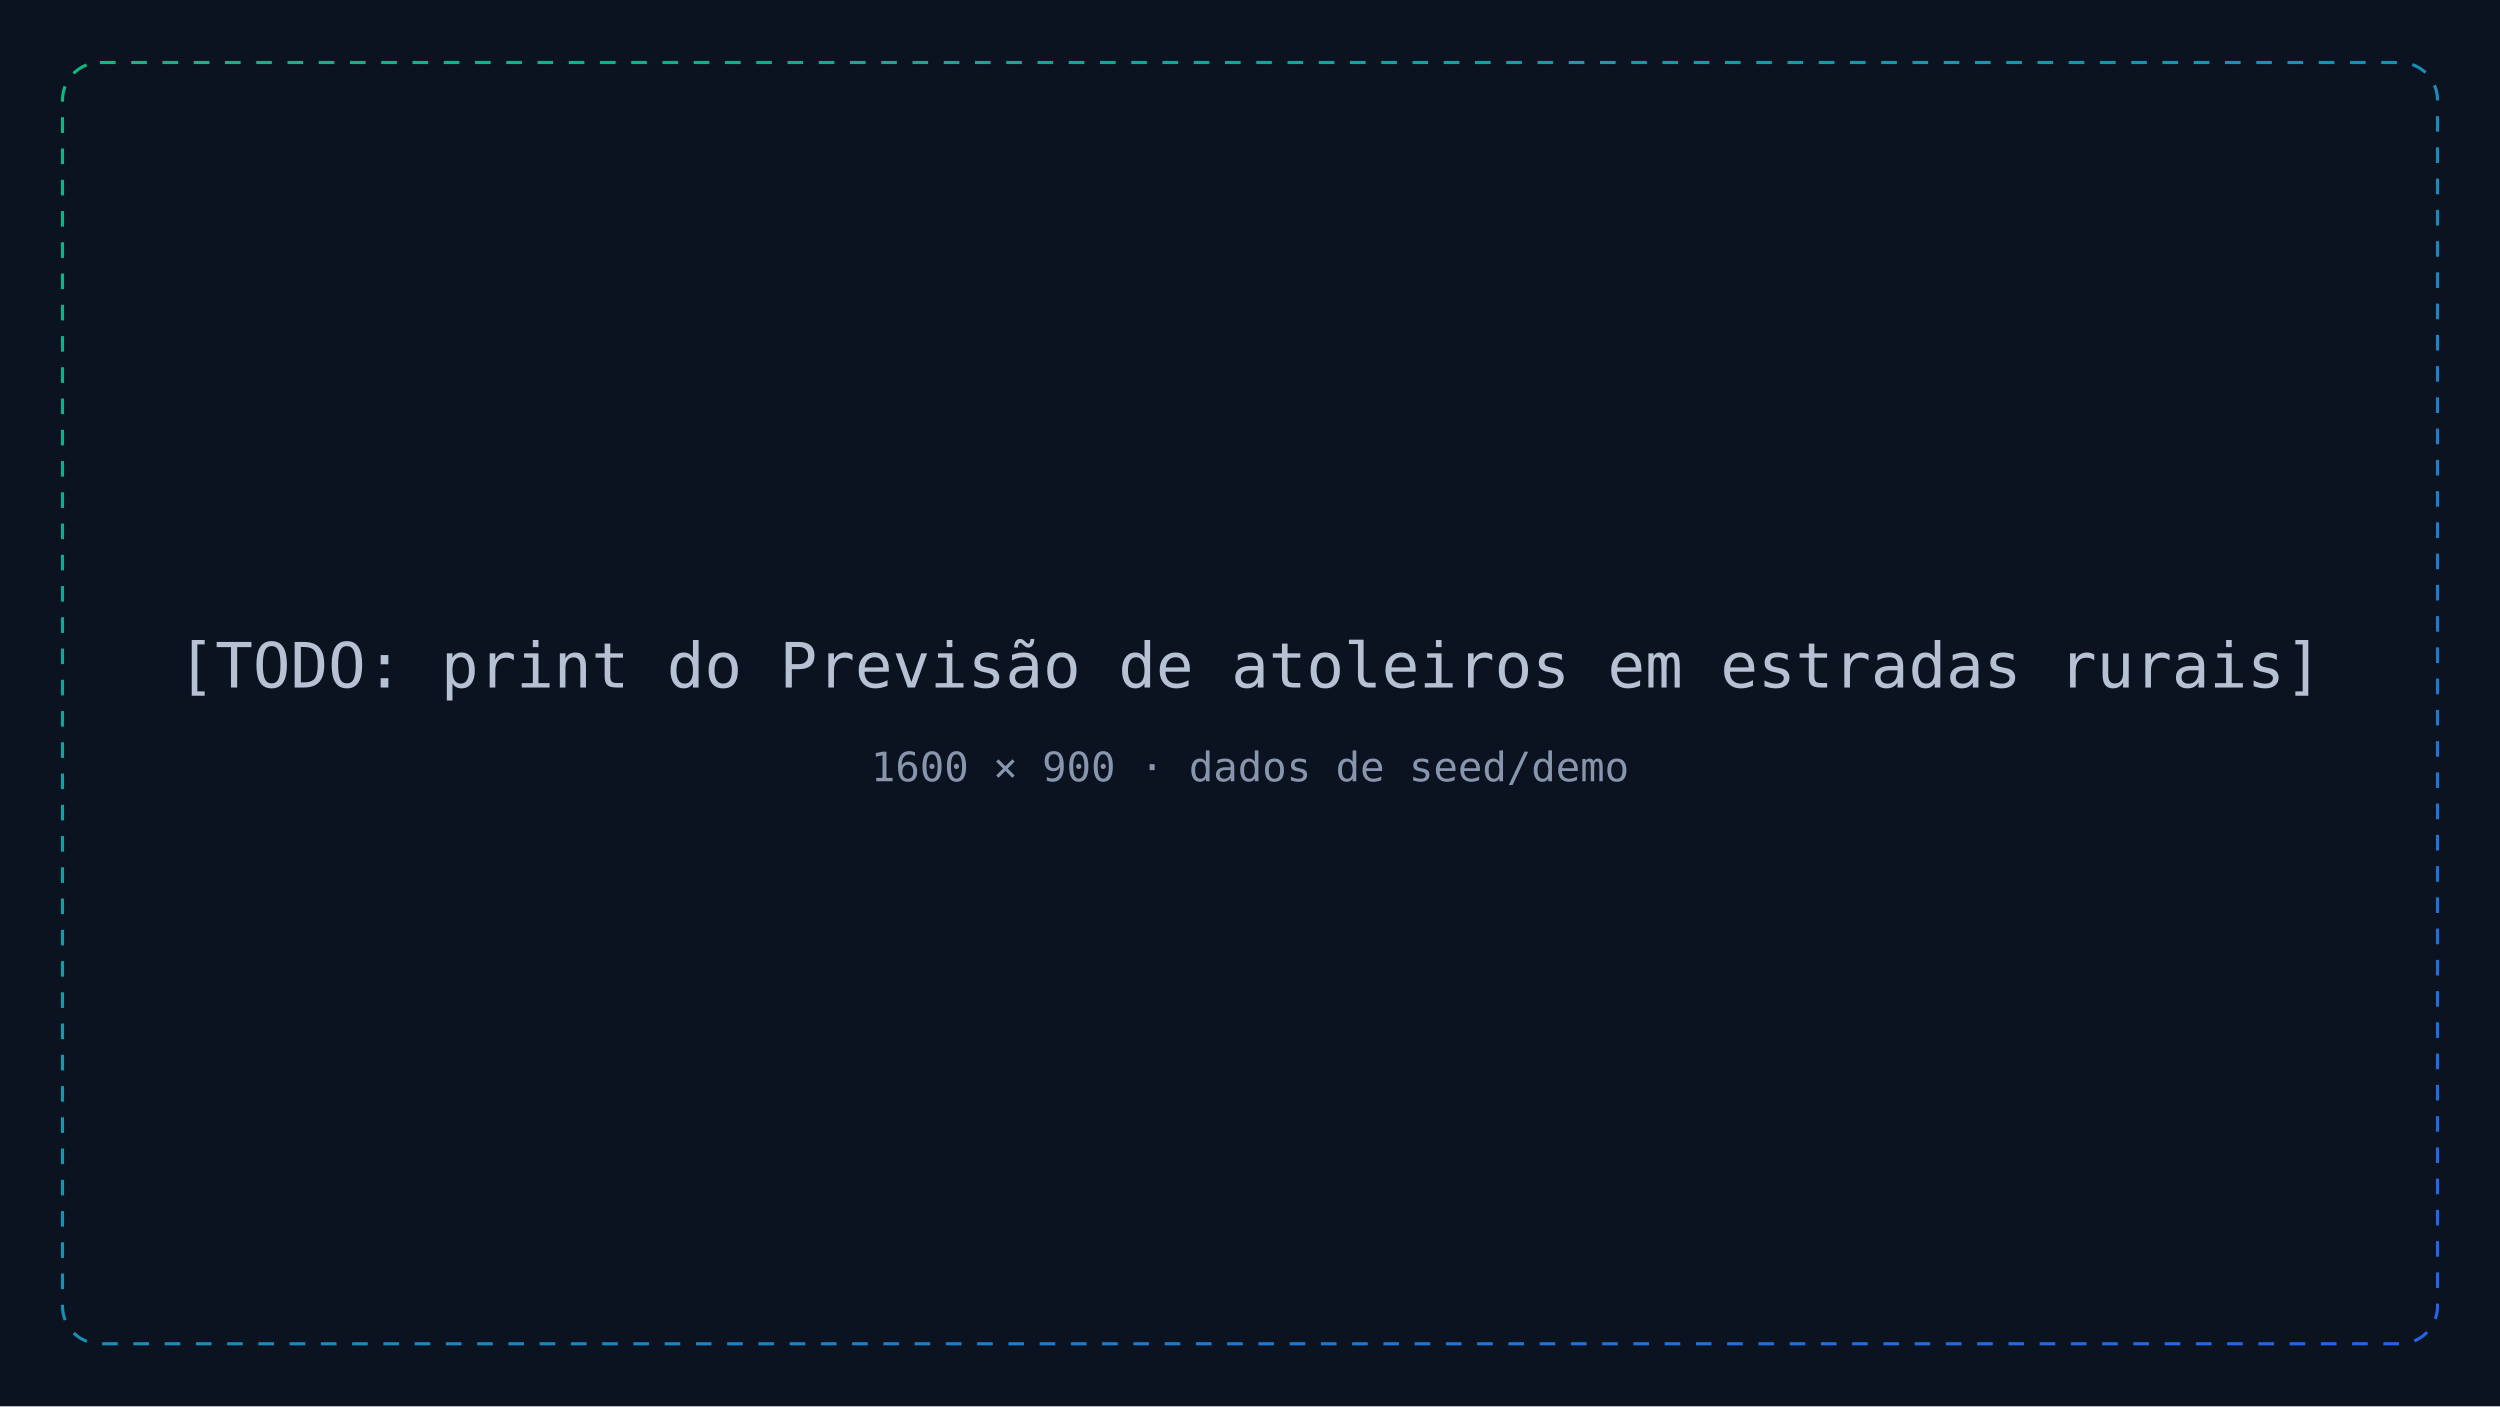
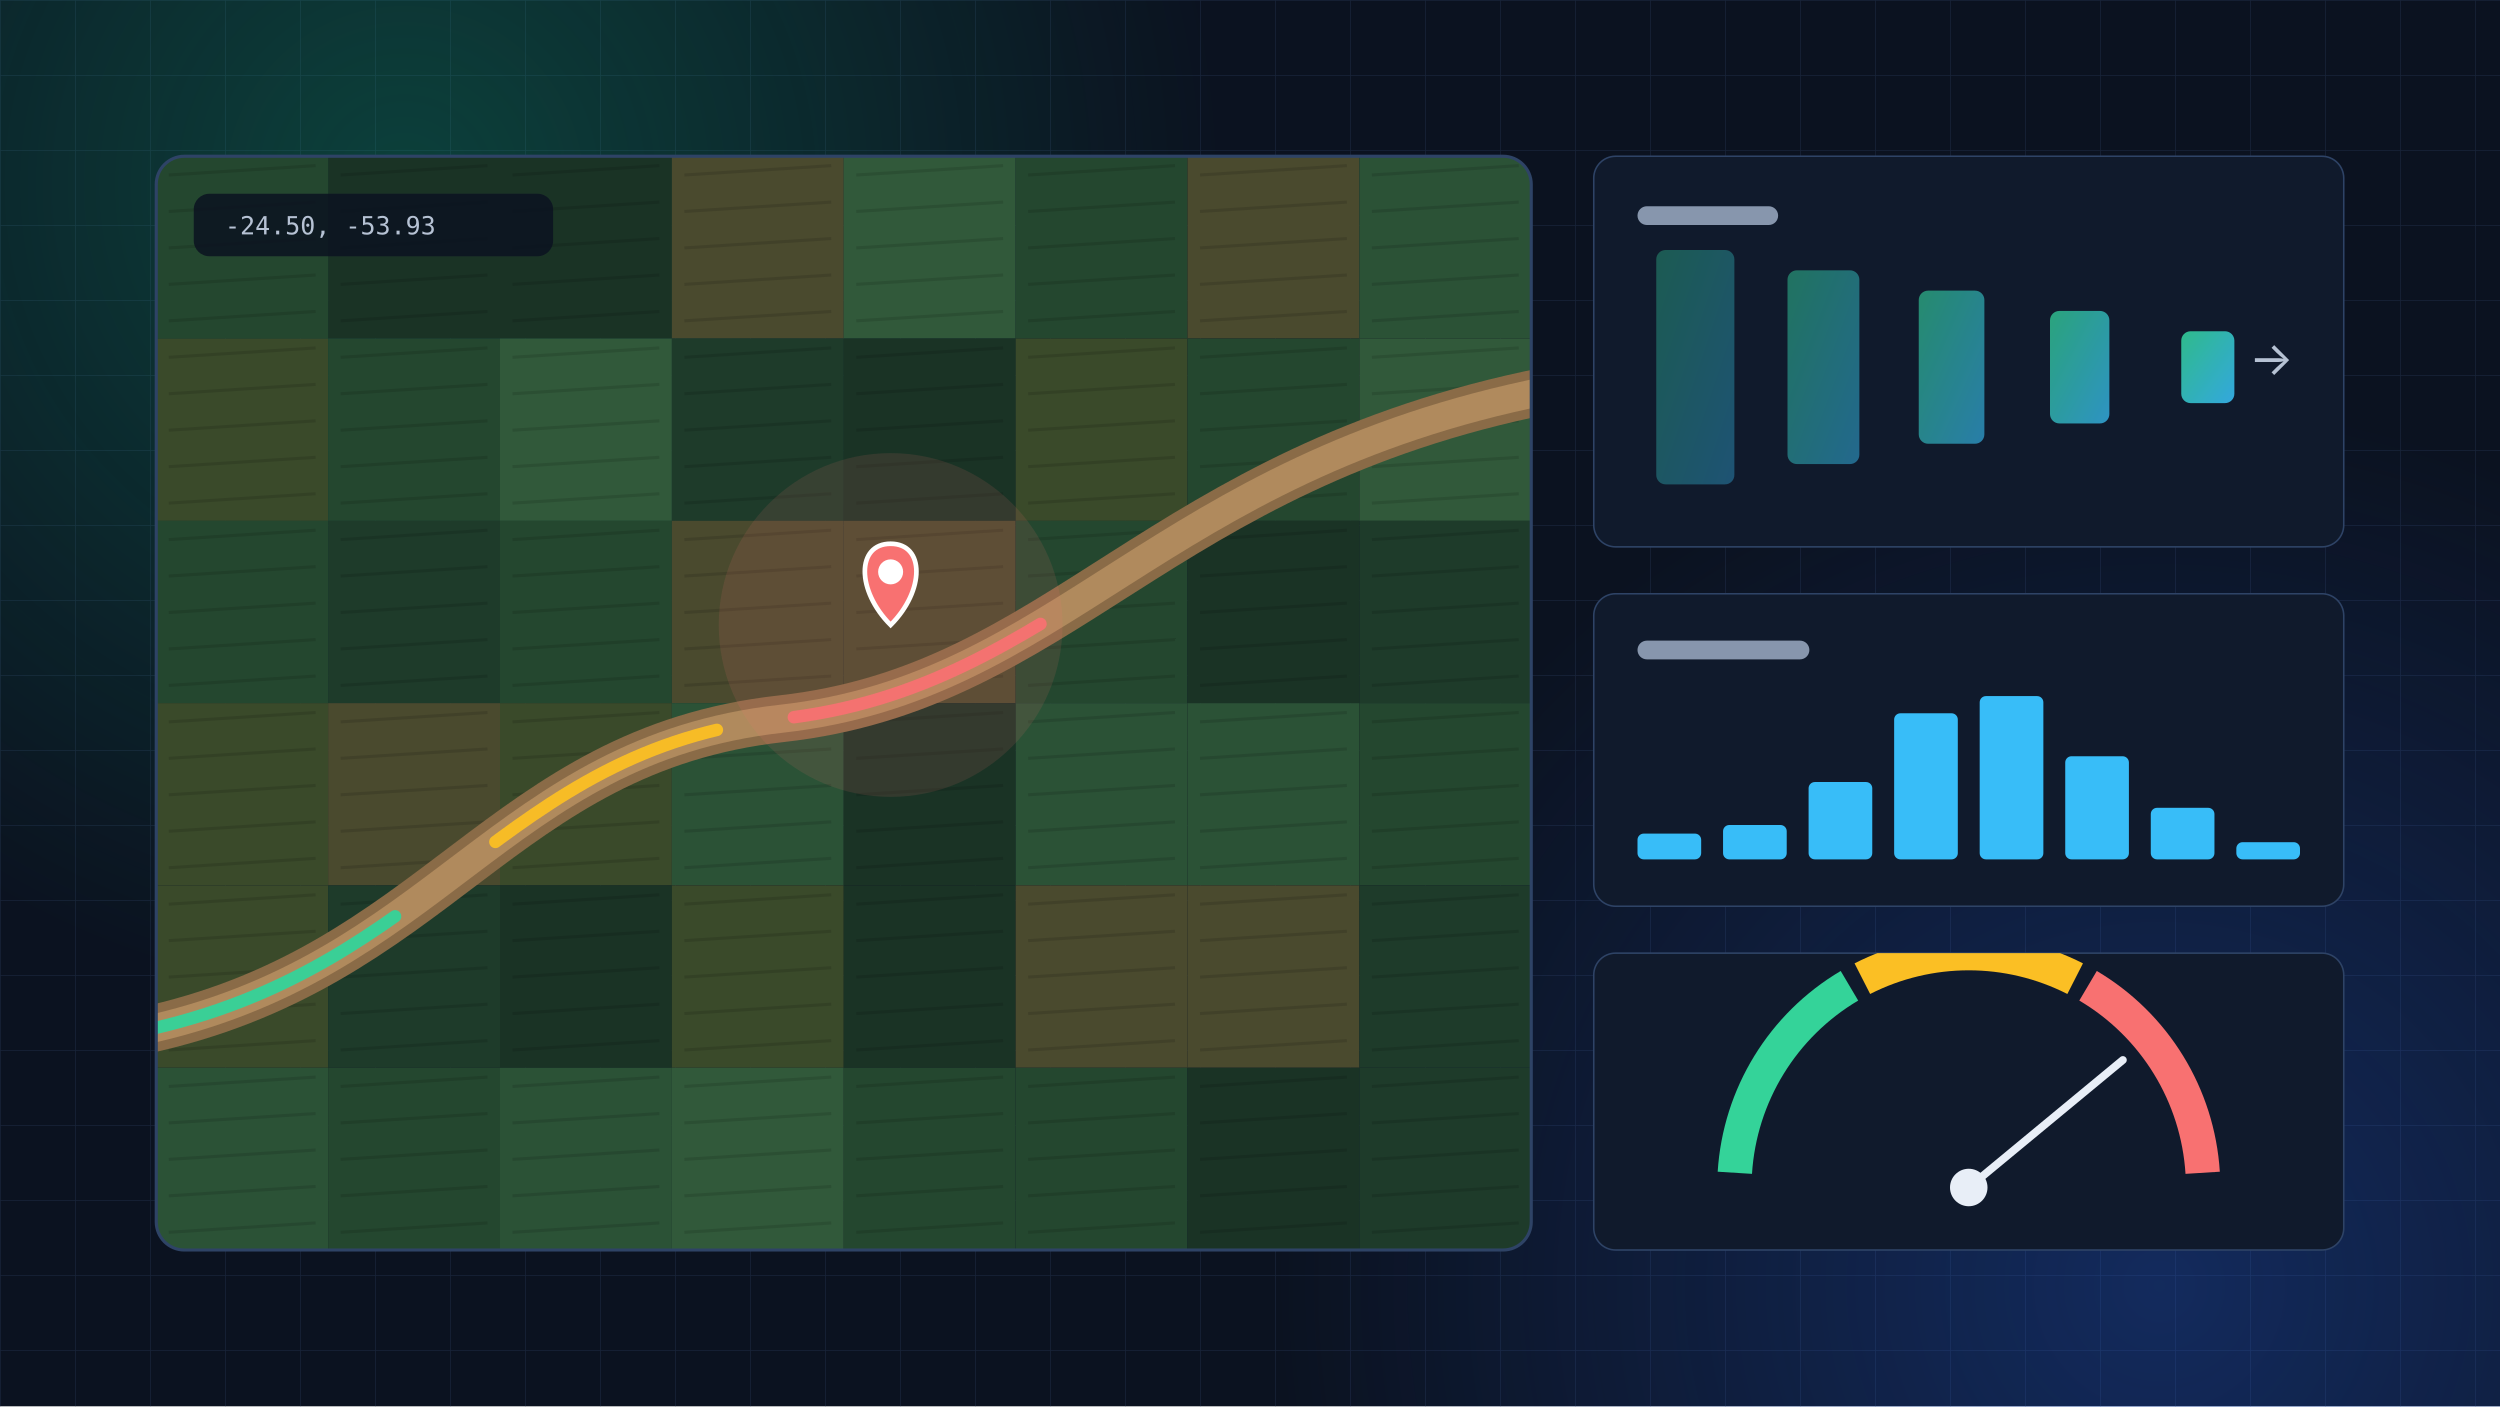
- <svg xmlns="http://www.w3.org/2000/svg" width="1600" height="900" viewBox="0 0 1600 900" role="img" aria-label="TODO: capa do Previsão de atoleiros em estradas rurais">
+ <svg xmlns="http://www.w3.org/2000/svg" width="1600" height="900" viewBox="0 0 1600 900">
  <defs>
-     <linearGradient id="g" x1="0" y1="0" x2="1" y2="1">
-       <stop offset="0" stop-color="#10B981" />
-       <stop offset="1" stop-color="#2563EB" />
+     <linearGradient id="grad" x1="0" y1="0" x2="1" y2="1">
+       <stop offset="0" stop-color="#34D399" />
+       <stop offset="1" stop-color="#38BDF8" />
    </linearGradient>
+     <linearGradient id="gradH" x1="0" y1="0" x2="1" y2="0">
+       <stop offset="0" stop-color="#34D399" />
+       <stop offset="1" stop-color="#38BDF8" />
+     </linearGradient>
+     <linearGradient id="fadeDown" x1="0" y1="0" x2="0" y2="1">
+       <stop offset="0" stop-color="#34D399" stop-opacity="0.35" />
+       <stop offset="1" stop-color="#34D399" stop-opacity="0" />
+     </linearGradient>
+     <linearGradient id="fadeDownBlue" x1="0" y1="0" x2="0" y2="1">
+       <stop offset="0" stop-color="#38BDF8" stop-opacity="0.35" />
+       <stop offset="1" stop-color="#38BDF8" stop-opacity="0" />
+     </linearGradient>
+     <radialGradient id="glowG">
+       <stop offset="0" stop-color="#10B981" stop-opacity="0.28" />
+       <stop offset="1" stop-color="#10B981" stop-opacity="0" />
+     </radialGradient>
+     <radialGradient id="glowB">
+       <stop offset="0" stop-color="#2563EB" stop-opacity="0.30" />
+       <stop offset="1" stop-color="#2563EB" stop-opacity="0" />
+     </radialGradient>
+     <pattern id="grid" width="48" height="48" patternUnits="userSpaceOnUse">
+       <path d="M48 0H0V48" fill="none" stroke="#22324D" stroke-width="1" />
+     </pattern>
+     <filter id="shadow" x="-10%" y="-10%" width="120%" height="130%">
+       <feDropShadow dx="0" dy="18" stdDeviation="22" flood-color="#000" flood-opacity="0.45" />
+     </filter>
  </defs>
-   <rect width="1600" height="900" fill="#0B1220" />
-   <rect x="40" y="40" width="1520" height="820" rx="24" fill="none" stroke="url(#g)" stroke-width="2" stroke-dasharray="10 10" />
-   <text x="800" y="440" fill="#B6C2D4" font-family="monospace" font-size="40" text-anchor="middle">[TODO: print do Previsão de atoleiros em estradas rurais]</text>
-   <text x="800" y="500" fill="#8796AD" font-family="monospace" font-size="26" text-anchor="middle">1600 × 900 · dados de seed/demo</text>
+   <rect x="0" y="0" width="1600" height="900" fill="#0B1220" />
+   <rect x="0" y="0" width="1600" height="900" fill="url(#grid)" opacity="0.55" />
+   <circle cx="260" cy="120" r="520" fill="url(#glowG)" />
+   <circle cx="1380" cy="820" r="560" fill="url(#glowB)" />
+   <clipPath id="mapclip">
+     <rect x="100" y="100" width="880" height="700" rx="18" />
+   </clipPath>
+   <g clip-path="url(#mapclip)">
+     <rect x="100" y="100" width="110" height="116.667" fill="#24472F" />
+     <line x1="108" y1="112" x2="202" y2="106" stroke="#000" stroke-opacity="0.12" stroke-width="2" />
+     <line x1="108" y1="135.333" x2="202" y2="129.333" stroke="#000" stroke-opacity="0.12" stroke-width="2" />
+     <line x1="108" y1="158.667" x2="202" y2="152.667" stroke="#000" stroke-opacity="0.12" stroke-width="2" />
+     <line x1="108" y1="182" x2="202" y2="176" stroke="#000" stroke-opacity="0.12" stroke-width="2" />
+     <line x1="108" y1="205.333" x2="202" y2="199.333" stroke="#000" stroke-opacity="0.12" stroke-width="2" />
+     <rect x="100" y="216.667" width="110" height="116.667" fill="#3A4A2A" />
+     <line x1="108" y1="228.667" x2="202" y2="222.667" stroke="#000" stroke-opacity="0.12" stroke-width="2" />
+     <line x1="108" y1="252" x2="202" y2="246" stroke="#000" stroke-opacity="0.12" stroke-width="2" />
+     <line x1="108" y1="275.333" x2="202" y2="269.333" stroke="#000" stroke-opacity="0.12" stroke-width="2" />
+     <line x1="108" y1="298.667" x2="202" y2="292.667" stroke="#000" stroke-opacity="0.12" stroke-width="2" />
+     <line x1="108" y1="322" x2="202" y2="316" stroke="#000" stroke-opacity="0.12" stroke-width="2" />
+     <rect x="100" y="333.333" width="110" height="116.667" fill="#24472F" />
+     <line x1="108" y1="345.333" x2="202" y2="339.333" stroke="#000" stroke-opacity="0.12" stroke-width="2" />
+     <line x1="108" y1="368.667" x2="202" y2="362.667" stroke="#000" stroke-opacity="0.12" stroke-width="2" />
+     <line x1="108" y1="392" x2="202" y2="386" stroke="#000" stroke-opacity="0.12" stroke-width="2" />
+     <line x1="108" y1="415.333" x2="202" y2="409.333" stroke="#000" stroke-opacity="0.12" stroke-width="2" />
+     <line x1="108" y1="438.667" x2="202" y2="432.667" stroke="#000" stroke-opacity="0.12" stroke-width="2" />
+     <rect x="100" y="450" width="110" height="116.667" fill="#3A4A2A" />
+     <line x1="108" y1="462" x2="202" y2="456" stroke="#000" stroke-opacity="0.12" stroke-width="2" />
+     <line x1="108" y1="485.333" x2="202" y2="479.333" stroke="#000" stroke-opacity="0.12" stroke-width="2" />
+     <line x1="108" y1="508.667" x2="202" y2="502.667" stroke="#000" stroke-opacity="0.12" stroke-width="2" />
+     <line x1="108" y1="532" x2="202" y2="526" stroke="#000" stroke-opacity="0.12" stroke-width="2" />
+     <line x1="108" y1="555.333" x2="202" y2="549.333" stroke="#000" stroke-opacity="0.12" stroke-width="2" />
+     <rect x="100" y="566.667" width="110" height="116.667" fill="#3A4A2A" />
+     <line x1="108" y1="578.667" x2="202" y2="572.667" stroke="#000" stroke-opacity="0.12" stroke-width="2" />
+     <line x1="108" y1="602" x2="202" y2="596" stroke="#000" stroke-opacity="0.12" stroke-width="2" />
+     <line x1="108" y1="625.333" x2="202" y2="619.333" stroke="#000" stroke-opacity="0.12" stroke-width="2" />
+     <line x1="108" y1="648.667" x2="202" y2="642.667" stroke="#000" stroke-opacity="0.12" stroke-width="2" />
+     <line x1="108" y1="672" x2="202" y2="666" stroke="#000" stroke-opacity="0.12" stroke-width="2" />
+     <rect x="100" y="683.333" width="110" height="116.667" fill="#2B5236" />
+     <line x1="108" y1="695.333" x2="202" y2="689.333" stroke="#000" stroke-opacity="0.12" stroke-width="2" />
+     <line x1="108" y1="718.667" x2="202" y2="712.667" stroke="#000" stroke-opacity="0.12" stroke-width="2" />
+     <line x1="108" y1="742" x2="202" y2="736" stroke="#000" stroke-opacity="0.12" stroke-width="2" />
+     <line x1="108" y1="765.333" x2="202" y2="759.333" stroke="#000" stroke-opacity="0.12" stroke-width="2" />
+     <line x1="108" y1="788.667" x2="202" y2="782.667" stroke="#000" stroke-opacity="0.12" stroke-width="2" />
+     <rect x="210" y="100" width="110" height="116.667" fill="#1A3325" />
+     <line x1="218" y1="112" x2="312" y2="106" stroke="#000" stroke-opacity="0.12" stroke-width="2" />
+     <line x1="218" y1="135.333" x2="312" y2="129.333" stroke="#000" stroke-opacity="0.12" stroke-width="2" />
+     <line x1="218" y1="158.667" x2="312" y2="152.667" stroke="#000" stroke-opacity="0.12" stroke-width="2" />
+     <line x1="218" y1="182" x2="312" y2="176" stroke="#000" stroke-opacity="0.12" stroke-width="2" />
+     <line x1="218" y1="205.333" x2="312" y2="199.333" stroke="#000" stroke-opacity="0.12" stroke-width="2" />
+     <rect x="210" y="216.667" width="110" height="116.667" fill="#24472F" />
+     <line x1="218" y1="228.667" x2="312" y2="222.667" stroke="#000" stroke-opacity="0.12" stroke-width="2" />
+     <line x1="218" y1="252" x2="312" y2="246" stroke="#000" stroke-opacity="0.12" stroke-width="2" />
+     <line x1="218" y1="275.333" x2="312" y2="269.333" stroke="#000" stroke-opacity="0.12" stroke-width="2" />
+     <line x1="218" y1="298.667" x2="312" y2="292.667" stroke="#000" stroke-opacity="0.12" stroke-width="2" />
+     <line x1="218" y1="322" x2="312" y2="316" stroke="#000" stroke-opacity="0.12" stroke-width="2" />
+     <rect x="210" y="333.333" width="110" height="116.667" fill="#1E3B2A" />
+     <line x1="218" y1="345.333" x2="312" y2="339.333" stroke="#000" stroke-opacity="0.12" stroke-width="2" />
+     <line x1="218" y1="368.667" x2="312" y2="362.667" stroke="#000" stroke-opacity="0.12" stroke-width="2" />
+     <line x1="218" y1="392" x2="312" y2="386" stroke="#000" stroke-opacity="0.12" stroke-width="2" />
+     <line x1="218" y1="415.333" x2="312" y2="409.333" stroke="#000" stroke-opacity="0.12" stroke-width="2" />
+     <line x1="218" y1="438.667" x2="312" y2="432.667" stroke="#000" stroke-opacity="0.12" stroke-width="2" />
+     <rect x="210" y="450" width="110" height="116.667" fill="#4A4A2E" />
+     <line x1="218" y1="462" x2="312" y2="456" stroke="#000" stroke-opacity="0.12" stroke-width="2" />
+     <line x1="218" y1="485.333" x2="312" y2="479.333" stroke="#000" stroke-opacity="0.12" stroke-width="2" />
+     <line x1="218" y1="508.667" x2="312" y2="502.667" stroke="#000" stroke-opacity="0.12" stroke-width="2" />
+     <line x1="218" y1="532" x2="312" y2="526" stroke="#000" stroke-opacity="0.12" stroke-width="2" />
+     <line x1="218" y1="555.333" x2="312" y2="549.333" stroke="#000" stroke-opacity="0.12" stroke-width="2" />
+     <rect x="210" y="566.667" width="110" height="116.667" fill="#1E3B2A" />
+     <line x1="218" y1="578.667" x2="312" y2="572.667" stroke="#000" stroke-opacity="0.12" stroke-width="2" />
+     <line x1="218" y1="602" x2="312" y2="596" stroke="#000" stroke-opacity="0.12" stroke-width="2" />
+     <line x1="218" y1="625.333" x2="312" y2="619.333" stroke="#000" stroke-opacity="0.12" stroke-width="2" />
+     <line x1="218" y1="648.667" x2="312" y2="642.667" stroke="#000" stroke-opacity="0.12" stroke-width="2" />
+     <line x1="218" y1="672" x2="312" y2="666" stroke="#000" stroke-opacity="0.12" stroke-width="2" />
+     <rect x="210" y="683.333" width="110" height="116.667" fill="#24472F" />
+     <line x1="218" y1="695.333" x2="312" y2="689.333" stroke="#000" stroke-opacity="0.12" stroke-width="2" />
+     <line x1="218" y1="718.667" x2="312" y2="712.667" stroke="#000" stroke-opacity="0.12" stroke-width="2" />
+     <line x1="218" y1="742" x2="312" y2="736" stroke="#000" stroke-opacity="0.12" stroke-width="2" />
+     <line x1="218" y1="765.333" x2="312" y2="759.333" stroke="#000" stroke-opacity="0.12" stroke-width="2" />
+     <line x1="218" y1="788.667" x2="312" y2="782.667" stroke="#000" stroke-opacity="0.12" stroke-width="2" />
+     <rect x="320" y="100" width="110" height="116.667" fill="#1A3325" />
+     <line x1="328" y1="112" x2="422" y2="106" stroke="#000" stroke-opacity="0.12" stroke-width="2" />
+     <line x1="328" y1="135.333" x2="422" y2="129.333" stroke="#000" stroke-opacity="0.12" stroke-width="2" />
+     <line x1="328" y1="158.667" x2="422" y2="152.667" stroke="#000" stroke-opacity="0.12" stroke-width="2" />
+     <line x1="328" y1="182" x2="422" y2="176" stroke="#000" stroke-opacity="0.12" stroke-width="2" />
+     <line x1="328" y1="205.333" x2="422" y2="199.333" stroke="#000" stroke-opacity="0.12" stroke-width="2" />
+     <rect x="320" y="216.667" width="110" height="116.667" fill="#31593A" />
+     <line x1="328" y1="228.667" x2="422" y2="222.667" stroke="#000" stroke-opacity="0.12" stroke-width="2" />
+     <line x1="328" y1="252" x2="422" y2="246" stroke="#000" stroke-opacity="0.12" stroke-width="2" />
+     <line x1="328" y1="275.333" x2="422" y2="269.333" stroke="#000" stroke-opacity="0.12" stroke-width="2" />
+     <line x1="328" y1="298.667" x2="422" y2="292.667" stroke="#000" stroke-opacity="0.12" stroke-width="2" />
+     <line x1="328" y1="322" x2="422" y2="316" stroke="#000" stroke-opacity="0.12" stroke-width="2" />
+     <rect x="320" y="333.333" width="110" height="116.667" fill="#24472F" />
+     <line x1="328" y1="345.333" x2="422" y2="339.333" stroke="#000" stroke-opacity="0.12" stroke-width="2" />
+     <line x1="328" y1="368.667" x2="422" y2="362.667" stroke="#000" stroke-opacity="0.12" stroke-width="2" />
+     <line x1="328" y1="392" x2="422" y2="386" stroke="#000" stroke-opacity="0.12" stroke-width="2" />
+     <line x1="328" y1="415.333" x2="422" y2="409.333" stroke="#000" stroke-opacity="0.12" stroke-width="2" />
+     <line x1="328" y1="438.667" x2="422" y2="432.667" stroke="#000" stroke-opacity="0.12" stroke-width="2" />
+     <rect x="320" y="450" width="110" height="116.667" fill="#3A4A2A" />
+     <line x1="328" y1="462" x2="422" y2="456" stroke="#000" stroke-opacity="0.12" stroke-width="2" />
+     <line x1="328" y1="485.333" x2="422" y2="479.333" stroke="#000" stroke-opacity="0.12" stroke-width="2" />
+     <line x1="328" y1="508.667" x2="422" y2="502.667" stroke="#000" stroke-opacity="0.12" stroke-width="2" />
+     <line x1="328" y1="532" x2="422" y2="526" stroke="#000" stroke-opacity="0.12" stroke-width="2" />
+     <line x1="328" y1="555.333" x2="422" y2="549.333" stroke="#000" stroke-opacity="0.12" stroke-width="2" />
+     <rect x="320" y="566.667" width="110" height="116.667" fill="#1A3325" />
+     <line x1="328" y1="578.667" x2="422" y2="572.667" stroke="#000" stroke-opacity="0.12" stroke-width="2" />
+     <line x1="328" y1="602" x2="422" y2="596" stroke="#000" stroke-opacity="0.12" stroke-width="2" />
+     <line x1="328" y1="625.333" x2="422" y2="619.333" stroke="#000" stroke-opacity="0.12" stroke-width="2" />
+     <line x1="328" y1="648.667" x2="422" y2="642.667" stroke="#000" stroke-opacity="0.12" stroke-width="2" />
+     <line x1="328" y1="672" x2="422" y2="666" stroke="#000" stroke-opacity="0.12" stroke-width="2" />
+     <rect x="320" y="683.333" width="110" height="116.667" fill="#2B5236" />
+     <line x1="328" y1="695.333" x2="422" y2="689.333" stroke="#000" stroke-opacity="0.12" stroke-width="2" />
+     <line x1="328" y1="718.667" x2="422" y2="712.667" stroke="#000" stroke-opacity="0.12" stroke-width="2" />
+     <line x1="328" y1="742" x2="422" y2="736" stroke="#000" stroke-opacity="0.12" stroke-width="2" />
+     <line x1="328" y1="765.333" x2="422" y2="759.333" stroke="#000" stroke-opacity="0.12" stroke-width="2" />
+     <line x1="328" y1="788.667" x2="422" y2="782.667" stroke="#000" stroke-opacity="0.12" stroke-width="2" />
+     <rect x="430" y="100" width="110" height="116.667" fill="#4A4A2E" />
+     <line x1="438" y1="112" x2="532" y2="106" stroke="#000" stroke-opacity="0.12" stroke-width="2" />
+     <line x1="438" y1="135.333" x2="532" y2="129.333" stroke="#000" stroke-opacity="0.12" stroke-width="2" />
+     <line x1="438" y1="158.667" x2="532" y2="152.667" stroke="#000" stroke-opacity="0.12" stroke-width="2" />
+     <line x1="438" y1="182" x2="532" y2="176" stroke="#000" stroke-opacity="0.12" stroke-width="2" />
+     <line x1="438" y1="205.333" x2="532" y2="199.333" stroke="#000" stroke-opacity="0.12" stroke-width="2" />
+     <rect x="430" y="216.667" width="110" height="116.667" fill="#1E3B2A" />
+     <line x1="438" y1="228.667" x2="532" y2="222.667" stroke="#000" stroke-opacity="0.12" stroke-width="2" />
+     <line x1="438" y1="252" x2="532" y2="246" stroke="#000" stroke-opacity="0.12" stroke-width="2" />
+     <line x1="438" y1="275.333" x2="532" y2="269.333" stroke="#000" stroke-opacity="0.12" stroke-width="2" />
+     <line x1="438" y1="298.667" x2="532" y2="292.667" stroke="#000" stroke-opacity="0.12" stroke-width="2" />
+     <line x1="438" y1="322" x2="532" y2="316" stroke="#000" stroke-opacity="0.12" stroke-width="2" />
+     <rect x="430" y="333.333" width="110" height="116.667" fill="#4A4A2E" />
+     <line x1="438" y1="345.333" x2="532" y2="339.333" stroke="#000" stroke-opacity="0.12" stroke-width="2" />
+     <line x1="438" y1="368.667" x2="532" y2="362.667" stroke="#000" stroke-opacity="0.12" stroke-width="2" />
+     <line x1="438" y1="392" x2="532" y2="386" stroke="#000" stroke-opacity="0.12" stroke-width="2" />
+     <line x1="438" y1="415.333" x2="532" y2="409.333" stroke="#000" stroke-opacity="0.12" stroke-width="2" />
+     <line x1="438" y1="438.667" x2="532" y2="432.667" stroke="#000" stroke-opacity="0.12" stroke-width="2" />
+     <rect x="430" y="450" width="110" height="116.667" fill="#2B5236" />
+     <line x1="438" y1="462" x2="532" y2="456" stroke="#000" stroke-opacity="0.12" stroke-width="2" />
+     <line x1="438" y1="485.333" x2="532" y2="479.333" stroke="#000" stroke-opacity="0.12" stroke-width="2" />
+     <line x1="438" y1="508.667" x2="532" y2="502.667" stroke="#000" stroke-opacity="0.12" stroke-width="2" />
+     <line x1="438" y1="532" x2="532" y2="526" stroke="#000" stroke-opacity="0.12" stroke-width="2" />
+     <line x1="438" y1="555.333" x2="532" y2="549.333" stroke="#000" stroke-opacity="0.12" stroke-width="2" />
+     <rect x="430" y="566.667" width="110" height="116.667" fill="#3A4A2A" />
+     <line x1="438" y1="578.667" x2="532" y2="572.667" stroke="#000" stroke-opacity="0.12" stroke-width="2" />
+     <line x1="438" y1="602" x2="532" y2="596" stroke="#000" stroke-opacity="0.12" stroke-width="2" />
+     <line x1="438" y1="625.333" x2="532" y2="619.333" stroke="#000" stroke-opacity="0.12" stroke-width="2" />
+     <line x1="438" y1="648.667" x2="532" y2="642.667" stroke="#000" stroke-opacity="0.12" stroke-width="2" />
+     <line x1="438" y1="672" x2="532" y2="666" stroke="#000" stroke-opacity="0.12" stroke-width="2" />
+     <rect x="430" y="683.333" width="110" height="116.667" fill="#31593A" />
+     <line x1="438" y1="695.333" x2="532" y2="689.333" stroke="#000" stroke-opacity="0.12" stroke-width="2" />
+     <line x1="438" y1="718.667" x2="532" y2="712.667" stroke="#000" stroke-opacity="0.12" stroke-width="2" />
+     <line x1="438" y1="742" x2="532" y2="736" stroke="#000" stroke-opacity="0.12" stroke-width="2" />
+     <line x1="438" y1="765.333" x2="532" y2="759.333" stroke="#000" stroke-opacity="0.12" stroke-width="2" />
+     <line x1="438" y1="788.667" x2="532" y2="782.667" stroke="#000" stroke-opacity="0.12" stroke-width="2" />
+     <rect x="540" y="100" width="110" height="116.667" fill="#31593A" />
+     <line x1="548" y1="112" x2="642" y2="106" stroke="#000" stroke-opacity="0.12" stroke-width="2" />
+     <line x1="548" y1="135.333" x2="642" y2="129.333" stroke="#000" stroke-opacity="0.12" stroke-width="2" />
+     <line x1="548" y1="158.667" x2="642" y2="152.667" stroke="#000" stroke-opacity="0.12" stroke-width="2" />
+     <line x1="548" y1="182" x2="642" y2="176" stroke="#000" stroke-opacity="0.12" stroke-width="2" />
+     <line x1="548" y1="205.333" x2="642" y2="199.333" stroke="#000" stroke-opacity="0.12" stroke-width="2" />
+     <rect x="540" y="216.667" width="110" height="116.667" fill="#1A3325" />
+     <line x1="548" y1="228.667" x2="642" y2="222.667" stroke="#000" stroke-opacity="0.12" stroke-width="2" />
+     <line x1="548" y1="252" x2="642" y2="246" stroke="#000" stroke-opacity="0.12" stroke-width="2" />
+     <line x1="548" y1="275.333" x2="642" y2="269.333" stroke="#000" stroke-opacity="0.12" stroke-width="2" />
+     <line x1="548" y1="298.667" x2="642" y2="292.667" stroke="#000" stroke-opacity="0.12" stroke-width="2" />
+     <line x1="548" y1="322" x2="642" y2="316" stroke="#000" stroke-opacity="0.12" stroke-width="2" />
+     <rect x="540" y="333.333" width="110" height="116.667" fill="#4A4A2E" />
+     <line x1="548" y1="345.333" x2="642" y2="339.333" stroke="#000" stroke-opacity="0.12" stroke-width="2" />
+     <line x1="548" y1="368.667" x2="642" y2="362.667" stroke="#000" stroke-opacity="0.12" stroke-width="2" />
+     <line x1="548" y1="392" x2="642" y2="386" stroke="#000" stroke-opacity="0.12" stroke-width="2" />
+     <line x1="548" y1="415.333" x2="642" y2="409.333" stroke="#000" stroke-opacity="0.12" stroke-width="2" />
+     <line x1="548" y1="438.667" x2="642" y2="432.667" stroke="#000" stroke-opacity="0.12" stroke-width="2" />
+     <rect x="540" y="450" width="110" height="116.667" fill="#1A3325" />
+     <line x1="548" y1="462" x2="642" y2="456" stroke="#000" stroke-opacity="0.12" stroke-width="2" />
+     <line x1="548" y1="485.333" x2="642" y2="479.333" stroke="#000" stroke-opacity="0.12" stroke-width="2" />
+     <line x1="548" y1="508.667" x2="642" y2="502.667" stroke="#000" stroke-opacity="0.12" stroke-width="2" />
+     <line x1="548" y1="532" x2="642" y2="526" stroke="#000" stroke-opacity="0.12" stroke-width="2" />
+     <line x1="548" y1="555.333" x2="642" y2="549.333" stroke="#000" stroke-opacity="0.12" stroke-width="2" />
+     <rect x="540" y="566.667" width="110" height="116.667" fill="#1A3325" />
+     <line x1="548" y1="578.667" x2="642" y2="572.667" stroke="#000" stroke-opacity="0.12" stroke-width="2" />
+     <line x1="548" y1="602" x2="642" y2="596" stroke="#000" stroke-opacity="0.12" stroke-width="2" />
+     <line x1="548" y1="625.333" x2="642" y2="619.333" stroke="#000" stroke-opacity="0.12" stroke-width="2" />
+     <line x1="548" y1="648.667" x2="642" y2="642.667" stroke="#000" stroke-opacity="0.12" stroke-width="2" />
+     <line x1="548" y1="672" x2="642" y2="666" stroke="#000" stroke-opacity="0.12" stroke-width="2" />
+     <rect x="540" y="683.333" width="110" height="116.667" fill="#24472F" />
+     <line x1="548" y1="695.333" x2="642" y2="689.333" stroke="#000" stroke-opacity="0.12" stroke-width="2" />
+     <line x1="548" y1="718.667" x2="642" y2="712.667" stroke="#000" stroke-opacity="0.12" stroke-width="2" />
+     <line x1="548" y1="742" x2="642" y2="736" stroke="#000" stroke-opacity="0.12" stroke-width="2" />
+     <line x1="548" y1="765.333" x2="642" y2="759.333" stroke="#000" stroke-opacity="0.12" stroke-width="2" />
+     <line x1="548" y1="788.667" x2="642" y2="782.667" stroke="#000" stroke-opacity="0.12" stroke-width="2" />
+     <rect x="650" y="100" width="110" height="116.667" fill="#24472F" />
+     <line x1="658" y1="112" x2="752" y2="106" stroke="#000" stroke-opacity="0.12" stroke-width="2" />
+     <line x1="658" y1="135.333" x2="752" y2="129.333" stroke="#000" stroke-opacity="0.12" stroke-width="2" />
+     <line x1="658" y1="158.667" x2="752" y2="152.667" stroke="#000" stroke-opacity="0.12" stroke-width="2" />
+     <line x1="658" y1="182" x2="752" y2="176" stroke="#000" stroke-opacity="0.12" stroke-width="2" />
+     <line x1="658" y1="205.333" x2="752" y2="199.333" stroke="#000" stroke-opacity="0.12" stroke-width="2" />
+     <rect x="650" y="216.667" width="110" height="116.667" fill="#3A4A2A" />
+     <line x1="658" y1="228.667" x2="752" y2="222.667" stroke="#000" stroke-opacity="0.12" stroke-width="2" />
+     <line x1="658" y1="252" x2="752" y2="246" stroke="#000" stroke-opacity="0.12" stroke-width="2" />
+     <line x1="658" y1="275.333" x2="752" y2="269.333" stroke="#000" stroke-opacity="0.12" stroke-width="2" />
+     <line x1="658" y1="298.667" x2="752" y2="292.667" stroke="#000" stroke-opacity="0.12" stroke-width="2" />
+     <line x1="658" y1="322" x2="752" y2="316" stroke="#000" stroke-opacity="0.12" stroke-width="2" />
+     <rect x="650" y="333.333" width="110" height="116.667" fill="#24472F" />
+     <line x1="658" y1="345.333" x2="752" y2="339.333" stroke="#000" stroke-opacity="0.12" stroke-width="2" />
+     <line x1="658" y1="368.667" x2="752" y2="362.667" stroke="#000" stroke-opacity="0.12" stroke-width="2" />
+     <line x1="658" y1="392" x2="752" y2="386" stroke="#000" stroke-opacity="0.12" stroke-width="2" />
+     <line x1="658" y1="415.333" x2="752" y2="409.333" stroke="#000" stroke-opacity="0.12" stroke-width="2" />
+     <line x1="658" y1="438.667" x2="752" y2="432.667" stroke="#000" stroke-opacity="0.12" stroke-width="2" />
+     <rect x="650" y="450" width="110" height="116.667" fill="#2B5236" />
+     <line x1="658" y1="462" x2="752" y2="456" stroke="#000" stroke-opacity="0.12" stroke-width="2" />
+     <line x1="658" y1="485.333" x2="752" y2="479.333" stroke="#000" stroke-opacity="0.12" stroke-width="2" />
+     <line x1="658" y1="508.667" x2="752" y2="502.667" stroke="#000" stroke-opacity="0.12" stroke-width="2" />
+     <line x1="658" y1="532" x2="752" y2="526" stroke="#000" stroke-opacity="0.12" stroke-width="2" />
+     <line x1="658" y1="555.333" x2="752" y2="549.333" stroke="#000" stroke-opacity="0.12" stroke-width="2" />
+     <rect x="650" y="566.667" width="110" height="116.667" fill="#4A4A2E" />
+     <line x1="658" y1="578.667" x2="752" y2="572.667" stroke="#000" stroke-opacity="0.12" stroke-width="2" />
+     <line x1="658" y1="602" x2="752" y2="596" stroke="#000" stroke-opacity="0.12" stroke-width="2" />
+     <line x1="658" y1="625.333" x2="752" y2="619.333" stroke="#000" stroke-opacity="0.12" stroke-width="2" />
+     <line x1="658" y1="648.667" x2="752" y2="642.667" stroke="#000" stroke-opacity="0.12" stroke-width="2" />
+     <line x1="658" y1="672" x2="752" y2="666" stroke="#000" stroke-opacity="0.12" stroke-width="2" />
+     <rect x="650" y="683.333" width="110" height="116.667" fill="#24472F" />
+     <line x1="658" y1="695.333" x2="752" y2="689.333" stroke="#000" stroke-opacity="0.12" stroke-width="2" />
+     <line x1="658" y1="718.667" x2="752" y2="712.667" stroke="#000" stroke-opacity="0.12" stroke-width="2" />
+     <line x1="658" y1="742" x2="752" y2="736" stroke="#000" stroke-opacity="0.12" stroke-width="2" />
+     <line x1="658" y1="765.333" x2="752" y2="759.333" stroke="#000" stroke-opacity="0.12" stroke-width="2" />
+     <line x1="658" y1="788.667" x2="752" y2="782.667" stroke="#000" stroke-opacity="0.12" stroke-width="2" />
+     <rect x="760" y="100" width="110" height="116.667" fill="#4A4A2E" />
+     <line x1="768" y1="112" x2="862" y2="106" stroke="#000" stroke-opacity="0.12" stroke-width="2" />
+     <line x1="768" y1="135.333" x2="862" y2="129.333" stroke="#000" stroke-opacity="0.12" stroke-width="2" />
+     <line x1="768" y1="158.667" x2="862" y2="152.667" stroke="#000" stroke-opacity="0.12" stroke-width="2" />
+     <line x1="768" y1="182" x2="862" y2="176" stroke="#000" stroke-opacity="0.12" stroke-width="2" />
+     <line x1="768" y1="205.333" x2="862" y2="199.333" stroke="#000" stroke-opacity="0.12" stroke-width="2" />
+     <rect x="760" y="216.667" width="110" height="116.667" fill="#24472F" />
+     <line x1="768" y1="228.667" x2="862" y2="222.667" stroke="#000" stroke-opacity="0.12" stroke-width="2" />
+     <line x1="768" y1="252" x2="862" y2="246" stroke="#000" stroke-opacity="0.12" stroke-width="2" />
+     <line x1="768" y1="275.333" x2="862" y2="269.333" stroke="#000" stroke-opacity="0.12" stroke-width="2" />
+     <line x1="768" y1="298.667" x2="862" y2="292.667" stroke="#000" stroke-opacity="0.12" stroke-width="2" />
+     <line x1="768" y1="322" x2="862" y2="316" stroke="#000" stroke-opacity="0.12" stroke-width="2" />
+     <rect x="760" y="333.333" width="110" height="116.667" fill="#1A3325" />
+     <line x1="768" y1="345.333" x2="862" y2="339.333" stroke="#000" stroke-opacity="0.12" stroke-width="2" />
+     <line x1="768" y1="368.667" x2="862" y2="362.667" stroke="#000" stroke-opacity="0.12" stroke-width="2" />
+     <line x1="768" y1="392" x2="862" y2="386" stroke="#000" stroke-opacity="0.12" stroke-width="2" />
+     <line x1="768" y1="415.333" x2="862" y2="409.333" stroke="#000" stroke-opacity="0.12" stroke-width="2" />
+     <line x1="768" y1="438.667" x2="862" y2="432.667" stroke="#000" stroke-opacity="0.12" stroke-width="2" />
+     <rect x="760" y="450" width="110" height="116.667" fill="#2B5236" />
+     <line x1="768" y1="462" x2="862" y2="456" stroke="#000" stroke-opacity="0.12" stroke-width="2" />
+     <line x1="768" y1="485.333" x2="862" y2="479.333" stroke="#000" stroke-opacity="0.12" stroke-width="2" />
+     <line x1="768" y1="508.667" x2="862" y2="502.667" stroke="#000" stroke-opacity="0.12" stroke-width="2" />
+     <line x1="768" y1="532" x2="862" y2="526" stroke="#000" stroke-opacity="0.12" stroke-width="2" />
+     <line x1="768" y1="555.333" x2="862" y2="549.333" stroke="#000" stroke-opacity="0.12" stroke-width="2" />
+     <rect x="760" y="566.667" width="110" height="116.667" fill="#4A4A2E" />
+     <line x1="768" y1="578.667" x2="862" y2="572.667" stroke="#000" stroke-opacity="0.12" stroke-width="2" />
+     <line x1="768" y1="602" x2="862" y2="596" stroke="#000" stroke-opacity="0.12" stroke-width="2" />
+     <line x1="768" y1="625.333" x2="862" y2="619.333" stroke="#000" stroke-opacity="0.12" stroke-width="2" />
+     <line x1="768" y1="648.667" x2="862" y2="642.667" stroke="#000" stroke-opacity="0.12" stroke-width="2" />
+     <line x1="768" y1="672" x2="862" y2="666" stroke="#000" stroke-opacity="0.12" stroke-width="2" />
+     <rect x="760" y="683.333" width="110" height="116.667" fill="#1A3325" />
+     <line x1="768" y1="695.333" x2="862" y2="689.333" stroke="#000" stroke-opacity="0.12" stroke-width="2" />
+     <line x1="768" y1="718.667" x2="862" y2="712.667" stroke="#000" stroke-opacity="0.12" stroke-width="2" />
+     <line x1="768" y1="742" x2="862" y2="736" stroke="#000" stroke-opacity="0.12" stroke-width="2" />
+     <line x1="768" y1="765.333" x2="862" y2="759.333" stroke="#000" stroke-opacity="0.12" stroke-width="2" />
+     <line x1="768" y1="788.667" x2="862" y2="782.667" stroke="#000" stroke-opacity="0.12" stroke-width="2" />
+     <rect x="870" y="100" width="110" height="116.667" fill="#2B5236" />
+     <line x1="878" y1="112" x2="972" y2="106" stroke="#000" stroke-opacity="0.12" stroke-width="2" />
+     <line x1="878" y1="135.333" x2="972" y2="129.333" stroke="#000" stroke-opacity="0.12" stroke-width="2" />
+     <line x1="878" y1="158.667" x2="972" y2="152.667" stroke="#000" stroke-opacity="0.12" stroke-width="2" />
+     <line x1="878" y1="182" x2="972" y2="176" stroke="#000" stroke-opacity="0.12" stroke-width="2" />
+     <line x1="878" y1="205.333" x2="972" y2="199.333" stroke="#000" stroke-opacity="0.12" stroke-width="2" />
+     <rect x="870" y="216.667" width="110" height="116.667" fill="#31593A" />
+     <line x1="878" y1="228.667" x2="972" y2="222.667" stroke="#000" stroke-opacity="0.12" stroke-width="2" />
+     <line x1="878" y1="252" x2="972" y2="246" stroke="#000" stroke-opacity="0.12" stroke-width="2" />
+     <line x1="878" y1="275.333" x2="972" y2="269.333" stroke="#000" stroke-opacity="0.12" stroke-width="2" />
+     <line x1="878" y1="298.667" x2="972" y2="292.667" stroke="#000" stroke-opacity="0.12" stroke-width="2" />
+     <line x1="878" y1="322" x2="972" y2="316" stroke="#000" stroke-opacity="0.12" stroke-width="2" />
+     <rect x="870" y="333.333" width="110" height="116.667" fill="#1E3B2A" />
+     <line x1="878" y1="345.333" x2="972" y2="339.333" stroke="#000" stroke-opacity="0.12" stroke-width="2" />
+     <line x1="878" y1="368.667" x2="972" y2="362.667" stroke="#000" stroke-opacity="0.12" stroke-width="2" />
+     <line x1="878" y1="392" x2="972" y2="386" stroke="#000" stroke-opacity="0.12" stroke-width="2" />
+     <line x1="878" y1="415.333" x2="972" y2="409.333" stroke="#000" stroke-opacity="0.12" stroke-width="2" />
+     <line x1="878" y1="438.667" x2="972" y2="432.667" stroke="#000" stroke-opacity="0.12" stroke-width="2" />
+     <rect x="870" y="450" width="110" height="116.667" fill="#24472F" />
+     <line x1="878" y1="462" x2="972" y2="456" stroke="#000" stroke-opacity="0.12" stroke-width="2" />
+     <line x1="878" y1="485.333" x2="972" y2="479.333" stroke="#000" stroke-opacity="0.12" stroke-width="2" />
+     <line x1="878" y1="508.667" x2="972" y2="502.667" stroke="#000" stroke-opacity="0.12" stroke-width="2" />
+     <line x1="878" y1="532" x2="972" y2="526" stroke="#000" stroke-opacity="0.12" stroke-width="2" />
+     <line x1="878" y1="555.333" x2="972" y2="549.333" stroke="#000" stroke-opacity="0.12" stroke-width="2" />
+     <rect x="870" y="566.667" width="110" height="116.667" fill="#1E3B2A" />
+     <line x1="878" y1="578.667" x2="972" y2="572.667" stroke="#000" stroke-opacity="0.12" stroke-width="2" />
+     <line x1="878" y1="602" x2="972" y2="596" stroke="#000" stroke-opacity="0.12" stroke-width="2" />
+     <line x1="878" y1="625.333" x2="972" y2="619.333" stroke="#000" stroke-opacity="0.12" stroke-width="2" />
+     <line x1="878" y1="648.667" x2="972" y2="642.667" stroke="#000" stroke-opacity="0.12" stroke-width="2" />
+     <line x1="878" y1="672" x2="972" y2="666" stroke="#000" stroke-opacity="0.12" stroke-width="2" />
+     <rect x="870" y="683.333" width="110" height="116.667" fill="#1E3B2A" />
+     <line x1="878" y1="695.333" x2="972" y2="689.333" stroke="#000" stroke-opacity="0.12" stroke-width="2" />
+     <line x1="878" y1="718.667" x2="972" y2="712.667" stroke="#000" stroke-opacity="0.12" stroke-width="2" />
+     <line x1="878" y1="742" x2="972" y2="736" stroke="#000" stroke-opacity="0.12" stroke-width="2" />
+     <line x1="878" y1="765.333" x2="972" y2="759.333" stroke="#000" stroke-opacity="0.12" stroke-width="2" />
+     <line x1="878" y1="788.667" x2="972" y2="782.667" stroke="#000" stroke-opacity="0.12" stroke-width="2" />
+     <path d="M90 660 C280 620 320 480 500 460 S740 300 990 250" fill="none" stroke="#8A6B47" stroke-width="30" stroke-linecap="round" />
+     <path d="M90 660 C280 620 320 480 500 460 S740 300 990 250" fill="none" stroke="#B08A5D" stroke-width="18" stroke-linecap="round" />
+     <path d="M90 660 C280 620 320 480 500 460 S740 300 990 250" fill="none" stroke="#34D399" stroke-width="8" stroke-dasharray="180 900" stroke-linecap="round" opacity="0.95" />
+     <path d="M90 660 C280 620 320 480 500 460 S740 300 990 250" fill="none" stroke="#FBBF24" stroke-width="8" stroke-dasharray="0 260 160 900" stroke-linecap="round" opacity="0.95" />
+     <path d="M90 660 C280 620 320 480 500 460 S740 300 990 250" fill="none" stroke="#F87171" stroke-width="8" stroke-dasharray="0 470 170 900" stroke-linecap="round" opacity="0.95" />
+     <circle cx="570" cy="400" r="110" fill="#F87171" opacity="0.12" />
+   </g>
+   <rect x="100" y="100" width="880" height="700" rx="18" fill="none" stroke="#2E4366" stroke-width="2" />
+   <g transform="translate(570 400)">
+     <path d="M0 0 C-22 -22 -22 -52 0 -52 C22 -52 22 -22 0 0Z" fill="#F87171" stroke="#fff" stroke-width="3" />
+     <circle cx="0" cy="-34" r="8" fill="#fff" />
+   </g>
+   <rect x="124" y="124" width="230" height="40" rx="10" fill="#0B1220" opacity="0.85" />
+   <text x="144" y="150" fill="#B6C2D4" font-size="16" font-weight="400" font-family="ui-monospace, 'SFMono-Regular', Menlo, Consolas, monospace" text-anchor="start">-24.50, -53.93</text>
+   <rect x="1020" y="100" width="480" height="250" rx="14" fill="#101A2C" stroke="#2E4366" />
+   <rect x="1048" y="132" width="90" height="12" rx="6" fill="#8796AD" />
+   <rect x="1060" y="160" width="50" height="150" rx="6" fill="url(#grad)" opacity="0.35" />
+   <rect x="1144" y="173" width="46" height="124" rx="6" fill="url(#grad)" opacity="0.48" />
+   <rect x="1228" y="186" width="42" height="98" rx="6" fill="url(#grad)" opacity="0.61" />
+   <rect x="1312" y="199" width="38" height="72" rx="6" fill="url(#grad)" opacity="0.74" />
+   <rect x="1396" y="212" width="34" height="46" rx="6" fill="url(#grad)" opacity="0.87" />
+   <text x="1468" y="240" fill="#B6C2D4" font-size="30" font-weight="400" font-family="ui-sans-serif, system-ui, -apple-system, 'Segoe UI', Roboto, sans-serif" text-anchor="end">→</text>
+   <rect x="1020" y="380" width="480" height="200" rx="14" fill="#101A2C" stroke="#2E4366" />
+   <rect x="1048" y="410" width="110" height="12" rx="6" fill="#8796AD" />
+   <rect x="1048" y="533.5" width="40.75" height="16.5" rx="4" fill="#38BDF8" />
+   <rect x="1102.75" y="528" width="40.75" height="22" rx="4" fill="#38BDF8" />
+   <rect x="1157.5" y="500.5" width="40.75" height="49.5" rx="4" fill="#38BDF8" />
+   <rect x="1212.25" y="456.5" width="40.75" height="93.5" rx="4" fill="#38BDF8" />
+   <rect x="1267" y="445.5" width="40.75" height="104.5" rx="4" fill="#38BDF8" />
+   <rect x="1321.75" y="484" width="40.75" height="66" rx="4" fill="#38BDF8" />
+   <rect x="1376.5" y="517" width="40.75" height="33" rx="4" fill="#38BDF8" />
+   <rect x="1431.25" y="539" width="40.75" height="11" rx="4" fill="#38BDF8" />
+   <rect x="1020" y="610" width="480" height="190" rx="14" fill="#101A2C" stroke="#2E4366" />
+   <clipPath id="gclip">
+     <rect x="1020" y="610" width="480" height="190" rx="14" />
+   </clipPath>
+   <g clip-path="url(#gclip)">
+     <path d="M1110.296 750.581 A150 150 0 0 1 1183.644 630.889" fill="none" stroke="#34D399" stroke-width="22" />
+     <path d="M1191.901 626.349 A150 150 0 0 1 1328.099 626.349" fill="none" stroke="#FBBF24" stroke-width="22" />
+     <path d="M1336.356 630.889 A150 150 0 0 1 1409.704 750.581" fill="none" stroke="#F87171" stroke-width="22" />
+     <line x1="1260" y1="760" x2="1358.626" y2="678.41" stroke="#E8EEF7" stroke-width="5" stroke-linecap="round" />
+     <circle cx="1260" cy="760" r="12" fill="#E8EEF7" />
+   </g>
</svg>
